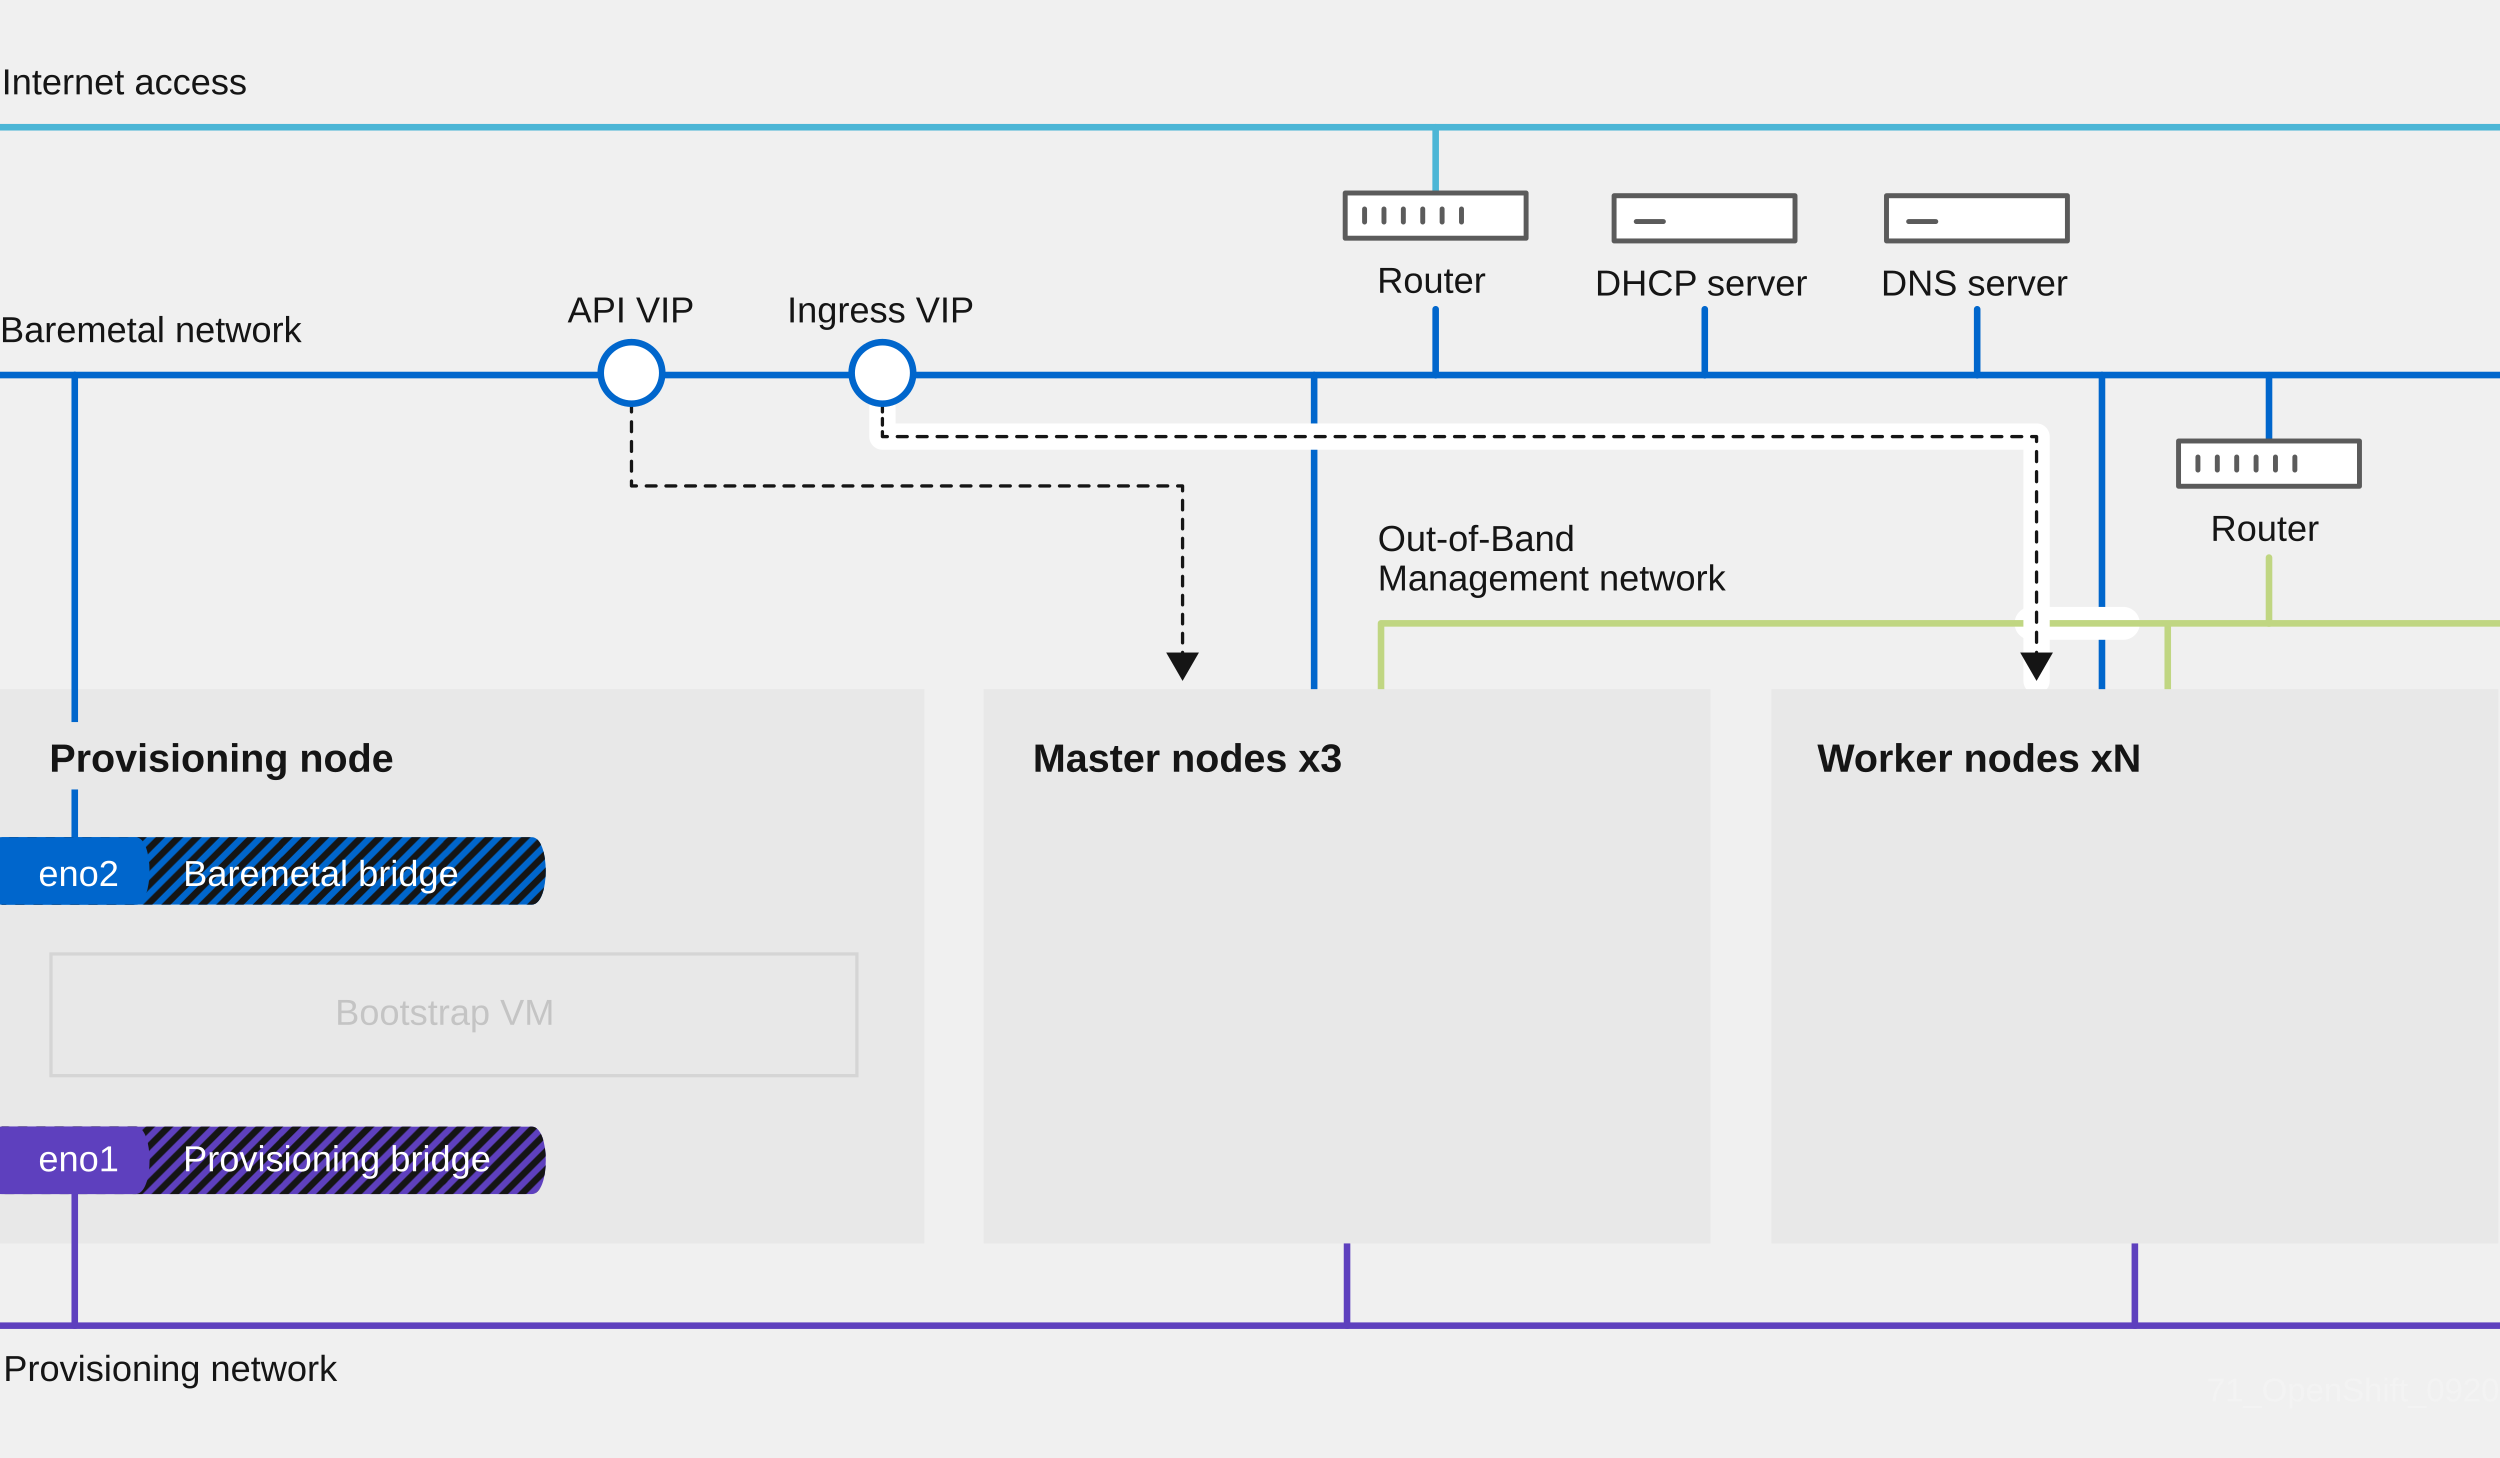
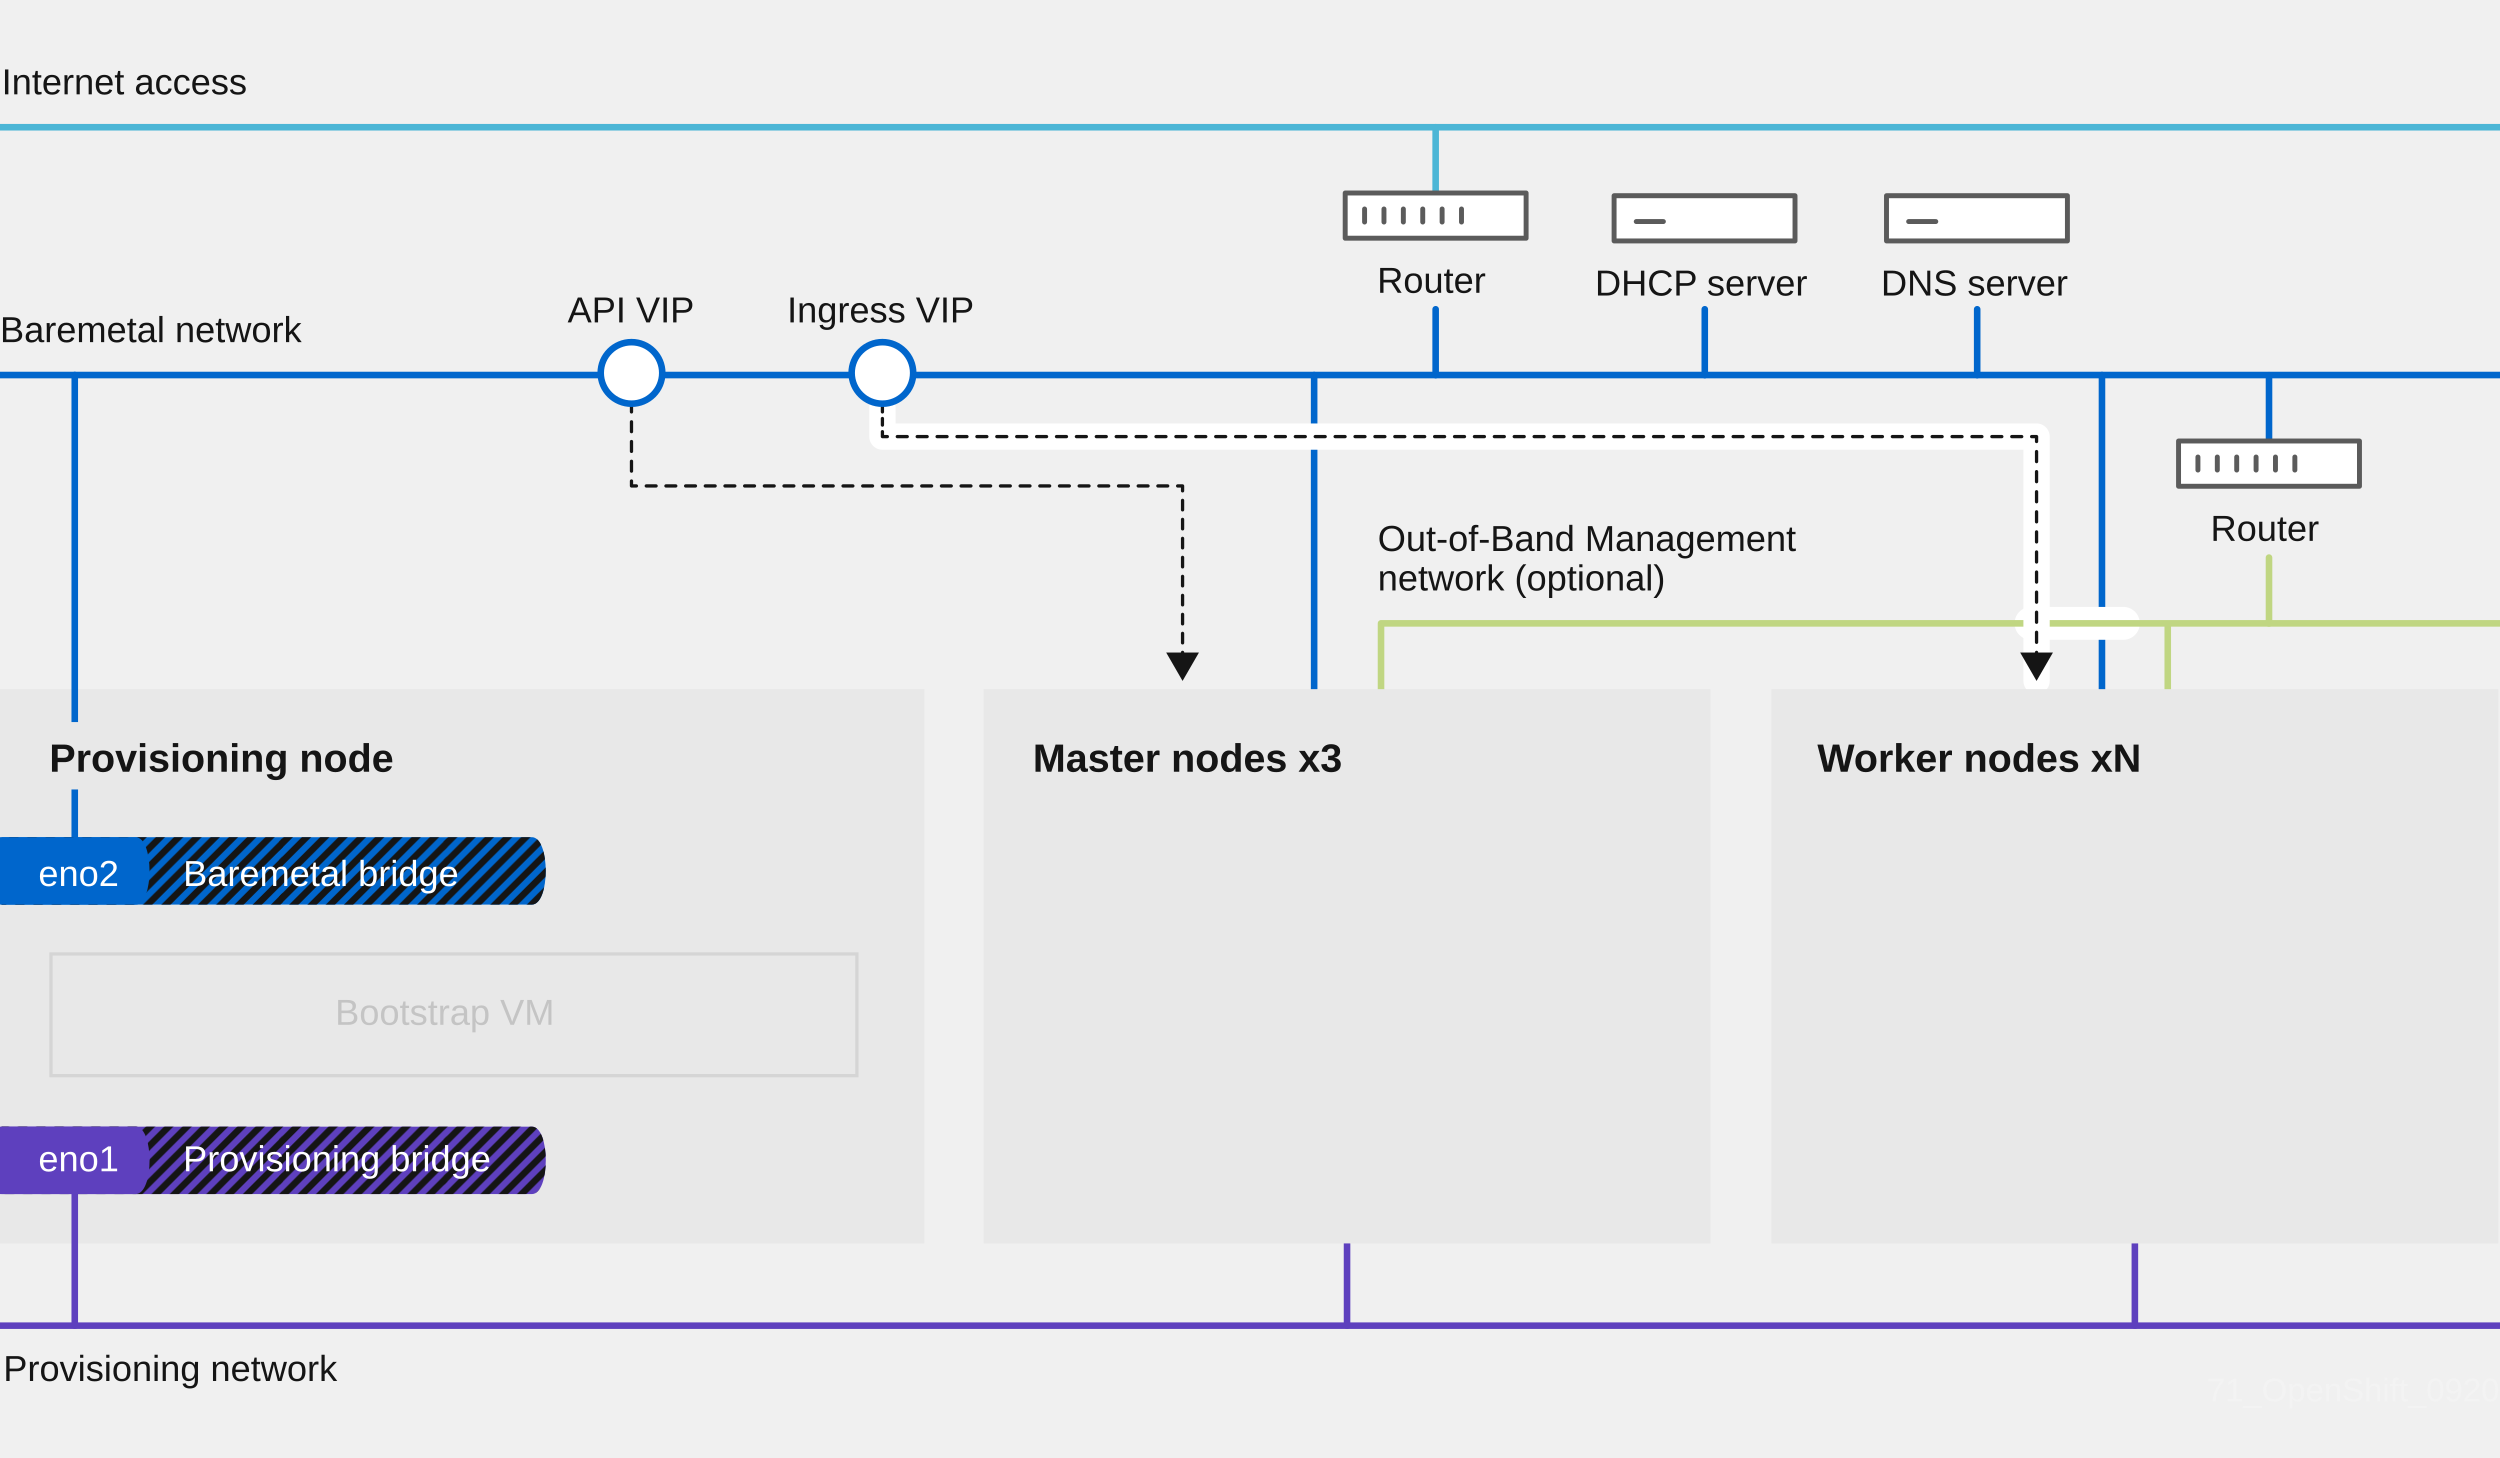
<svg xmlns="http://www.w3.org/2000/svg" width="760" height="443">
  <defs>
-     <pattern id="f42069e3-34ec-4bac-bfdf-227801aa19ba" data-name="diaginal hash (gray)" width="50" height="50" patternTransform="translate(-114.569 75.023)" patternUnits="userSpaceOnUse">
-       <path class="a3fb2fd9-1da8-4efb-afc0-0b7c96be6659" d="M0 0h50v50H0z" />
-       <path class="a366645e-184a-4ac2-9acc-088ced26c921" d="M50 50v.707l.707-.707H50zM54.849 50L50 54.849v1.414L56.263 50h-1.414zM60.404 50L50 60.404v1.414L61.818 50h-1.414zM65.96 50L50 65.96v1.414L67.374 50H65.96zM71.515 50L50 71.515v1.414L72.929 50h-1.414zM77.071 50L50 77.071v1.414L78.485 50h-1.414zM82.626 50L50 82.626v1.414L84.041 50h-1.415zM88.182 50L50 88.182v1.414L89.596 50h-1.414zM93.737 50L50 93.737v1.414L95.151 50h-1.414zM100 50h-.707L50 99.293V100h.707L100 50.707V50z" />
+     <pattern id="a8f90f31-82e1-4660-abe6-3cf7e4b47de8" data-name="diaginal hash (gray)" width="50" height="50" patternTransform="translate(-114.569 75.023)" patternUnits="userSpaceOnUse">
+       <path class="fc1551ac-4e5c-437f-8f2a-a9e56accd637" d="M0 0h50v50H0z" />
+       <path class="fc8fc20a-311d-479b-aa05-a96e2e28be48" d="M50 50v.707l.707-.707H50zM54.849 50L50 54.849v1.414L56.263 50h-1.414zM60.404 50L50 60.404v1.414L61.818 50h-1.414zM65.96 50L50 65.96v1.414L67.374 50H65.96zM71.515 50L50 71.515v1.414L72.929 50h-1.414zM77.071 50L50 77.071v1.414L78.485 50h-1.414zM82.626 50L50 82.626v1.414L84.041 50h-1.415zM88.182 50L50 88.182v1.414L89.596 50h-1.414zM93.737 50L50 93.737v1.414L95.151 50h-1.414zM100 50h-.707L50 99.293V100h.707L100 50.707V50z" />
      <g>
-         <path class="a366645e-184a-4ac2-9acc-088ced26c921" d="M0 50v.707L.707 50H0zM4.849 50L0 54.849v1.414L6.263 50H4.849zM10.404 50L0 60.404v1.414L11.818 50h-1.414zM15.96 50L0 65.96v1.414L17.374 50H15.96zM21.515 50L0 71.515v1.414L22.929 50h-1.414zM27.071 50L0 77.071v1.414L28.485 50h-1.414zM32.626 50L0 82.626v1.414L34.041 50h-1.415zM38.182 50L0 88.182v1.414L39.596 50h-1.414zM43.737 50L0 93.737v1.414L45.151 50h-1.414zM50 50h-.707L0 99.293V100h.707L50 50.707V50z" />
+         <path class="fc8fc20a-311d-479b-aa05-a96e2e28be48" d="M0 50v.707L.707 50H0zM4.849 50L0 54.849v1.414L6.263 50H4.849zM10.404 50L0 60.404v1.414L11.818 50h-1.414zM15.96 50L0 65.96v1.414L17.374 50H15.96zM21.515 50L0 71.515v1.414L22.929 50h-1.414zM27.071 50L0 77.071v1.414L28.485 50h-1.414zM32.626 50L0 82.626v1.414L34.041 50h-1.415zM38.182 50L0 88.182v1.414L39.596 50h-1.414zM43.737 50L0 93.737v1.414L45.151 50h-1.414zM50 50h-.707L0 99.293V100h.707L50 50.707V50z" />
      </g>
-       <path class="a366645e-184a-4ac2-9acc-088ced26c921" d="M0 50h-.707L-50 99.293V100h.707L0 50.707V50z" />
+       <path class="fc8fc20a-311d-479b-aa05-a96e2e28be48" d="M0 50h-.707L-50 99.293V100h.707L0 50.707V50z" />
      <g>
-         <path class="a366645e-184a-4ac2-9acc-088ced26c921" d="M50 0v.707L50.707 0H50zM54.849 0L50 4.849v1.414L56.263 0h-1.414zM60.404 0L50 10.404v1.414L61.818 0h-1.414zM65.96 0L50 15.96v1.414L67.374 0H65.96zM71.515 0L50 21.515v1.414L72.929 0h-1.414zM77.071 0L50 27.071v1.414L78.485 0h-1.414zM82.626 0L50 32.626v1.414L84.041 0h-1.415zM88.182 0L50 38.182v1.414L89.596 0h-1.414zM93.737 0L50 43.737v1.414L95.151 0h-1.414zM100 0h-.707L50 49.293V50h.707L100 .707V0z" />
+         <path class="fc8fc20a-311d-479b-aa05-a96e2e28be48" d="M50 0v.707L50.707 0H50zM54.849 0L50 4.849v1.414L56.263 0h-1.414zM60.404 0L50 10.404v1.414L61.818 0h-1.414zM65.96 0L50 15.96v1.414L67.374 0H65.96zM71.515 0L50 21.515v1.414L72.929 0h-1.414zM77.071 0L50 27.071v1.414L78.485 0h-1.414zM82.626 0L50 32.626v1.414L84.041 0h-1.415zM88.182 0L50 38.182v1.414L89.596 0h-1.414zM93.737 0L50 43.737v1.414L95.151 0h-1.414zM100 0h-.707L50 49.293V50h.707L100 .707V0z" />
      </g>
      <g>
-         <path class="a366645e-184a-4ac2-9acc-088ced26c921" d="M0 0v.707L.707 0H0zM4.849 0L0 4.849v1.414L6.263 0H4.849zM10.404 0L0 10.404v1.414L11.818 0h-1.414zM15.96 0L0 15.96v1.414L17.374 0H15.96zM21.515 0L0 21.515v1.414L22.929 0h-1.414zM27.071 0L0 27.071v1.414L28.485 0h-1.414zM32.626 0L0 32.626v1.414L34.041 0h-1.415zM38.182 0L0 38.182v1.414L39.596 0h-1.414zM43.737 0L0 43.737v1.414L45.151 0h-1.414zM50 0h-.707L0 49.293V50h.707L50 .707V0zM6.263 50L50 6.262V4.848L4.849 50h1.414zM11.818 50L50 11.818v-1.414L10.404 50h1.414zM17.374 50L50 17.374V15.96L15.96 50h1.414zM22.929 50L50 22.929v-1.414L21.515 50h1.414zM28.485 50L50 28.485v-1.414L27.071 50h1.414zM34.04 50L50 34.04v-1.414L32.626 50h1.414zM39.596 50L50 39.596v-1.414L38.182 50h1.414zM45.151 50L50 45.151v-1.414L43.737 50h1.414zM50 50v-.707l-.707.707H50z" />
+         <path class="fc8fc20a-311d-479b-aa05-a96e2e28be48" d="M0 0v.707L.707 0H0zM4.849 0L0 4.849v1.414L6.263 0H4.849zM10.404 0L0 10.404v1.414L11.818 0h-1.414zM15.96 0L0 15.96v1.414L17.374 0H15.96zM21.515 0L0 21.515v1.414L22.929 0h-1.414zM27.071 0L0 27.071v1.414L28.485 0h-1.414zM32.626 0L0 32.626v1.414L34.041 0h-1.415zM38.182 0L0 38.182v1.414L39.596 0h-1.414zM43.737 0L0 43.737v1.414L45.151 0h-1.414zM50 0h-.707L0 49.293V50h.707L50 .707V0zM6.263 50L50 6.262V4.848L4.849 50h1.414zM11.818 50L50 11.818v-1.414L10.404 50h1.414zM17.374 50L50 17.374V15.96L15.96 50h1.414zM22.929 50L50 22.929v-1.414L21.515 50h1.414zM28.485 50L50 28.485v-1.414L27.071 50h1.414zM34.04 50L50 34.04v-1.414L32.626 50h1.414zM39.596 50L50 39.596v-1.414L38.182 50h1.414zM45.151 50L50 45.151v-1.414L43.737 50h1.414zM50 50v-.707l-.707.707H50z" />
      </g>
      <g>
-         <path class="a366645e-184a-4ac2-9acc-088ced26c921" d="M0 0h-.707L-50 49.293V50h.707L0 .707V0zM-43.737 50L0 6.262V4.848L-45.151 50h1.414zM-38.182 50L0 11.818v-1.414L-39.596 50h1.414zM-32.626 50L0 17.374V15.96L-34.04 50h1.414zM-27.071 50L0 22.929v-1.414L-28.485 50h1.414zM-21.515 50L0 28.485v-1.414L-22.929 50h1.414zM-15.96 50L0 34.04v-1.414L-17.374 50h1.414zM-10.404 50L0 39.596v-1.414L-11.818 50h1.414zM-4.849 50L0 45.151v-1.414L-6.263 50h1.414zM0 50v-.707L-.707 50H0z" />
+         <path class="fc8fc20a-311d-479b-aa05-a96e2e28be48" d="M0 0h-.707L-50 49.293V50h.707L0 .707V0zM-43.737 50L0 6.262V4.848L-45.151 50h1.414zM-38.182 50L0 11.818v-1.414L-39.596 50h1.414zM-32.626 50L0 17.374V15.96L-34.04 50h1.414zM-27.071 50L0 22.929v-1.414L-28.485 50h1.414zM-21.515 50L0 28.485v-1.414L-22.929 50h1.414zM-15.96 50L0 34.04v-1.414L-17.374 50h1.414zM-10.404 50L0 39.596v-1.414L-11.818 50h1.414zM-4.849 50L0 45.151v-1.414L-6.263 50h1.414zM0 50v-.707L-.707 50H0z" />
      </g>
-       <path class="a366645e-184a-4ac2-9acc-088ced26c921" d="M100-50h-.707L50-.707V0h.707L100-49.293V-50z" />
+       <path class="fc8fc20a-311d-479b-aa05-a96e2e28be48" d="M100-50h-.707L50-.707V0h.707L100-49.293V-50z" />
      <g>
-         <path class="a366645e-184a-4ac2-9acc-088ced26c921" d="M50-50h-.707L0-.707V0h.707L50-49.293V-50zM6.263 0L50-43.738v-1.414L4.849 0h1.414zM11.818 0L50-38.182v-1.414L10.404 0h1.414zM17.374 0L50-32.626v-1.414L15.96 0h1.414zM22.929 0L50-27.071v-1.414L21.515 0h1.414zM28.485 0L50-21.515v-1.414L27.071 0h1.414zM34.04 0L50-15.96v-1.414L32.626 0h1.414zM39.596 0L50-10.404v-1.414L38.182 0h1.414zM45.151 0L50-4.849v-1.414L43.737 0h1.414zM50 0v-.707L49.293 0H50z" />
+         <path class="fc8fc20a-311d-479b-aa05-a96e2e28be48" d="M50-50h-.707L0-.707V0h.707L50-49.293V-50zM6.263 0L50-43.738v-1.414L4.849 0h1.414zM11.818 0L50-38.182v-1.414L10.404 0h1.414zM17.374 0L50-32.626v-1.414L15.96 0h1.414zM22.929 0L50-27.071v-1.414L21.515 0h1.414zM28.485 0L50-21.515v-1.414L27.071 0h1.414zM34.04 0L50-15.96v-1.414L32.626 0h1.414zM39.596 0L50-10.404v-1.414L38.182 0h1.414zM45.151 0L50-4.849v-1.414L43.737 0h1.414zM50 0v-.707L49.293 0H50z" />
      </g>
      <g>
-         <path class="a366645e-184a-4ac2-9acc-088ced26c921" d="M0-50h-.707L-50-.707V0h.707L0-49.293V-50zM-43.737 0L0-43.738v-1.414L-45.151 0h1.414zM-38.182 0L0-38.182v-1.414L-39.596 0h1.414zM-32.626 0L0-32.626v-1.414L-34.04 0h1.414zM-27.071 0L0-27.071v-1.414L-28.485 0h1.414zM-21.515 0L0-21.515v-1.414L-22.929 0h1.414zM-15.96 0L0-15.96v-1.414L-17.374 0h1.414zM-10.404 0L0-10.404v-1.414L-11.818 0h1.414zM-4.849 0L0-4.849v-1.414L-6.263 0h1.414zM0 0v-.707L-.707 0H0z" />
+         <path class="fc8fc20a-311d-479b-aa05-a96e2e28be48" d="M0-50h-.707L-50-.707V0h.707L0-49.293V-50zM-43.737 0L0-43.738v-1.414L-45.151 0h1.414zM-38.182 0L0-38.182v-1.414L-39.596 0h1.414zM-32.626 0L0-32.626v-1.414L-34.04 0h1.414zM-27.071 0L0-27.071v-1.414L-28.485 0h1.414zM-21.515 0L0-21.515v-1.414L-22.929 0h1.414zM-15.96 0L0-15.96v-1.414L-17.374 0h1.414zM-10.404 0L0-10.404v-1.414L-11.818 0h1.414zM-4.849 0L0-4.849v-1.414L-6.263 0h1.414zM0 0v-.707L-.707 0H0z" />
      </g>
    </pattern>
-     <pattern id="a157d360-6338-431a-8f15-41cbc474bf77" data-name="diaginal hash (gray)" width="50" height="50" patternTransform="translate(-114.569 190.023)" patternUnits="userSpaceOnUse">
-       <path class="a3fb2fd9-1da8-4efb-afc0-0b7c96be6659" d="M0 0h50v50H0z" />
-       <path class="a366645e-184a-4ac2-9acc-088ced26c921" d="M50 50v.707l.707-.707H50zM54.849 50L50 54.849v1.414L56.263 50h-1.414zM60.404 50L50 60.404v1.414L61.818 50h-1.414zM65.96 50L50 65.96v1.414L67.374 50H65.96zM71.515 50L50 71.515v1.414L72.929 50h-1.414zM77.071 50L50 77.071v1.414L78.485 50h-1.414zM82.626 50L50 82.626v1.414L84.041 50h-1.415zM88.182 50L50 88.182v1.414L89.596 50h-1.414zM93.737 50L50 93.737v1.414L95.151 50h-1.414zM100 50h-.707L50 99.293V100h.707L100 50.707V50z" />
+     <pattern id="f3266639-a90e-4fef-9ffa-80f0292e14b4" data-name="diaginal hash (gray)" width="50" height="50" patternTransform="translate(-114.569 190.023)" patternUnits="userSpaceOnUse">
+       <path class="fc1551ac-4e5c-437f-8f2a-a9e56accd637" d="M0 0h50v50H0z" />
+       <path class="fc8fc20a-311d-479b-aa05-a96e2e28be48" d="M50 50v.707l.707-.707H50zM54.849 50L50 54.849v1.414L56.263 50h-1.414zM60.404 50L50 60.404v1.414L61.818 50h-1.414zM65.96 50L50 65.96v1.414L67.374 50H65.96zM71.515 50L50 71.515v1.414L72.929 50h-1.414zM77.071 50L50 77.071v1.414L78.485 50h-1.414zM82.626 50L50 82.626v1.414L84.041 50h-1.415zM88.182 50L50 88.182v1.414L89.596 50h-1.414zM93.737 50L50 93.737v1.414L95.151 50h-1.414zM100 50h-.707L50 99.293V100h.707L100 50.707V50z" />
      <g>
-         <path class="a366645e-184a-4ac2-9acc-088ced26c921" d="M0 50v.707L.707 50H0zM4.849 50L0 54.849v1.414L6.263 50H4.849zM10.404 50L0 60.404v1.414L11.818 50h-1.414zM15.96 50L0 65.96v1.414L17.374 50H15.96zM21.515 50L0 71.515v1.414L22.929 50h-1.414zM27.071 50L0 77.071v1.414L28.485 50h-1.414zM32.626 50L0 82.626v1.414L34.041 50h-1.415zM38.182 50L0 88.182v1.414L39.596 50h-1.414zM43.737 50L0 93.737v1.414L45.151 50h-1.414zM50 50h-.707L0 99.293V100h.707L50 50.707V50z" />
+         <path class="fc8fc20a-311d-479b-aa05-a96e2e28be48" d="M0 50v.707L.707 50H0zM4.849 50L0 54.849v1.414L6.263 50H4.849zM10.404 50L0 60.404v1.414L11.818 50h-1.414zM15.96 50L0 65.96v1.414L17.374 50H15.96zM21.515 50L0 71.515v1.414L22.929 50h-1.414zM27.071 50L0 77.071v1.414L28.485 50h-1.414zM32.626 50L0 82.626v1.414L34.041 50h-1.415zM38.182 50L0 88.182v1.414L39.596 50h-1.414zM43.737 50L0 93.737v1.414L45.151 50h-1.414zM50 50h-.707L0 99.293V100h.707L50 50.707V50z" />
      </g>
-       <path class="a366645e-184a-4ac2-9acc-088ced26c921" d="M0 50h-.707L-50 99.293V100h.707L0 50.707V50z" />
+       <path class="fc8fc20a-311d-479b-aa05-a96e2e28be48" d="M0 50h-.707L-50 99.293V100h.707L0 50.707V50z" />
      <g>
-         <path class="a366645e-184a-4ac2-9acc-088ced26c921" d="M50 0v.707L50.707 0H50zM54.849 0L50 4.849v1.414L56.263 0h-1.414zM60.404 0L50 10.404v1.414L61.818 0h-1.414zM65.96 0L50 15.96v1.414L67.374 0H65.96zM71.515 0L50 21.515v1.414L72.929 0h-1.414zM77.071 0L50 27.071v1.414L78.485 0h-1.414zM82.626 0L50 32.626v1.414L84.041 0h-1.415zM88.182 0L50 38.182v1.414L89.596 0h-1.414zM93.737 0L50 43.737v1.414L95.151 0h-1.414zM100 0h-.707L50 49.293V50h.707L100 .707V0z" />
+         <path class="fc8fc20a-311d-479b-aa05-a96e2e28be48" d="M50 0v.707L50.707 0H50zM54.849 0L50 4.849v1.414L56.263 0h-1.414zM60.404 0L50 10.404v1.414L61.818 0h-1.414zM65.96 0L50 15.96v1.414L67.374 0H65.96zM71.515 0L50 21.515v1.414L72.929 0h-1.414zM77.071 0L50 27.071v1.414L78.485 0h-1.414zM82.626 0L50 32.626v1.414L84.041 0h-1.415zM88.182 0L50 38.182v1.414L89.596 0h-1.414zM93.737 0L50 43.737v1.414L95.151 0h-1.414zM100 0h-.707L50 49.293V50h.707L100 .707V0z" />
      </g>
      <g>
-         <path class="a366645e-184a-4ac2-9acc-088ced26c921" d="M0 0v.707L.707 0H0zM4.849 0L0 4.849v1.414L6.263 0H4.849zM10.404 0L0 10.404v1.414L11.818 0h-1.414zM15.96 0L0 15.96v1.414L17.374 0H15.96zM21.515 0L0 21.515v1.414L22.929 0h-1.414zM27.071 0L0 27.071v1.414L28.485 0h-1.414zM32.626 0L0 32.626v1.414L34.041 0h-1.415zM38.182 0L0 38.182v1.414L39.596 0h-1.414zM43.737 0L0 43.737v1.414L45.151 0h-1.414zM50 0h-.707L0 49.293V50h.707L50 .707V0zM6.263 50L50 6.262V4.848L4.849 50h1.414zM11.818 50L50 11.818v-1.414L10.404 50h1.414zM17.374 50L50 17.374V15.96L15.96 50h1.414zM22.929 50L50 22.929v-1.414L21.515 50h1.414zM28.485 50L50 28.485v-1.414L27.071 50h1.414zM34.04 50L50 34.04v-1.414L32.626 50h1.414zM39.596 50L50 39.596v-1.414L38.182 50h1.414zM45.151 50L50 45.151v-1.414L43.737 50h1.414zM50 50v-.707l-.707.707H50z" />
+         <path class="fc8fc20a-311d-479b-aa05-a96e2e28be48" d="M0 0v.707L.707 0H0zM4.849 0L0 4.849v1.414L6.263 0H4.849zM10.404 0L0 10.404v1.414L11.818 0h-1.414zM15.96 0L0 15.96v1.414L17.374 0H15.96zM21.515 0L0 21.515v1.414L22.929 0h-1.414zM27.071 0L0 27.071v1.414L28.485 0h-1.414zM32.626 0L0 32.626v1.414L34.041 0h-1.415zM38.182 0L0 38.182v1.414L39.596 0h-1.414zM43.737 0L0 43.737v1.414L45.151 0h-1.414zM50 0h-.707L0 49.293V50h.707L50 .707V0zM6.263 50L50 6.262V4.848L4.849 50h1.414zM11.818 50L50 11.818v-1.414L10.404 50h1.414zM17.374 50L50 17.374V15.96L15.96 50h1.414zM22.929 50L50 22.929v-1.414L21.515 50h1.414zM28.485 50L50 28.485v-1.414L27.071 50h1.414zM34.04 50L50 34.04v-1.414L32.626 50h1.414zM39.596 50L50 39.596v-1.414L38.182 50h1.414zM45.151 50L50 45.151v-1.414L43.737 50h1.414zM50 50v-.707l-.707.707H50z" />
      </g>
      <g>
-         <path class="a366645e-184a-4ac2-9acc-088ced26c921" d="M0 0h-.707L-50 49.293V50h.707L0 .707V0zM-43.737 50L0 6.262V4.848L-45.151 50h1.414zM-38.182 50L0 11.818v-1.414L-39.596 50h1.414zM-32.626 50L0 17.374V15.96L-34.04 50h1.414zM-27.071 50L0 22.929v-1.414L-28.485 50h1.414zM-21.515 50L0 28.485v-1.414L-22.929 50h1.414zM-15.96 50L0 34.04v-1.414L-17.374 50h1.414zM-10.404 50L0 39.596v-1.414L-11.818 50h1.414zM-4.849 50L0 45.151v-1.414L-6.263 50h1.414zM0 50v-.707L-.707 50H0z" />
+         <path class="fc8fc20a-311d-479b-aa05-a96e2e28be48" d="M0 0h-.707L-50 49.293V50h.707L0 .707V0zM-43.737 50L0 6.262V4.848L-45.151 50h1.414zM-38.182 50L0 11.818v-1.414L-39.596 50h1.414zM-32.626 50L0 17.374V15.96L-34.04 50h1.414zM-27.071 50L0 22.929v-1.414L-28.485 50h1.414zM-21.515 50L0 28.485v-1.414L-22.929 50h1.414zM-15.96 50L0 34.04v-1.414L-17.374 50h1.414zM-10.404 50L0 39.596v-1.414L-11.818 50h1.414zM-4.849 50L0 45.151v-1.414L-6.263 50h1.414zM0 50v-.707L-.707 50H0z" />
      </g>
-       <path class="a366645e-184a-4ac2-9acc-088ced26c921" d="M100-50h-.707L50-.707V0h.707L100-49.293V-50z" />
+       <path class="fc8fc20a-311d-479b-aa05-a96e2e28be48" d="M100-50h-.707L50-.707V0h.707L100-49.293V-50z" />
      <g>
-         <path class="a366645e-184a-4ac2-9acc-088ced26c921" d="M50-50h-.707L0-.707V0h.707L50-49.293V-50zM6.263 0L50-43.738v-1.414L4.849 0h1.414zM11.818 0L50-38.182v-1.414L10.404 0h1.414zM17.374 0L50-32.626v-1.414L15.96 0h1.414zM22.929 0L50-27.071v-1.414L21.515 0h1.414zM28.485 0L50-21.515v-1.414L27.071 0h1.414zM34.04 0L50-15.96v-1.414L32.626 0h1.414zM39.596 0L50-10.404v-1.414L38.182 0h1.414zM45.151 0L50-4.849v-1.414L43.737 0h1.414zM50 0v-.707L49.293 0H50z" />
+         <path class="fc8fc20a-311d-479b-aa05-a96e2e28be48" d="M50-50h-.707L0-.707V0h.707L50-49.293V-50zM6.263 0L50-43.738v-1.414L4.849 0h1.414zM11.818 0L50-38.182v-1.414L10.404 0h1.414zM17.374 0L50-32.626v-1.414L15.96 0h1.414zM22.929 0L50-27.071v-1.414L21.515 0h1.414zM28.485 0L50-21.515v-1.414L27.071 0h1.414zM34.04 0L50-15.96v-1.414L32.626 0h1.414zM39.596 0L50-10.404v-1.414L38.182 0h1.414zM45.151 0L50-4.849v-1.414L43.737 0h1.414zM50 0v-.707L49.293 0H50z" />
      </g>
      <g>
-         <path class="a366645e-184a-4ac2-9acc-088ced26c921" d="M0-50h-.707L-50-.707V0h.707L0-49.293V-50zM-43.737 0L0-43.738v-1.414L-45.151 0h1.414zM-38.182 0L0-38.182v-1.414L-39.596 0h1.414zM-32.626 0L0-32.626v-1.414L-34.04 0h1.414zM-27.071 0L0-27.071v-1.414L-28.485 0h1.414zM-21.515 0L0-21.515v-1.414L-22.929 0h1.414zM-15.96 0L0-15.96v-1.414L-17.374 0h1.414zM-10.404 0L0-10.404v-1.414L-11.818 0h1.414zM-4.849 0L0-4.849v-1.414L-6.263 0h1.414zM0 0v-.707L-.707 0H0z" />
+         <path class="fc8fc20a-311d-479b-aa05-a96e2e28be48" d="M0-50h-.707L-50-.707V0h.707L0-49.293V-50zM-43.737 0L0-43.738v-1.414L-45.151 0h1.414zM-38.182 0L0-38.182v-1.414L-39.596 0h1.414zM-32.626 0L0-32.626v-1.414L-34.04 0h1.414zM-27.071 0L0-27.071v-1.414L-28.485 0h1.414zM-21.515 0L0-21.515v-1.414L-22.929 0h1.414zM-15.96 0L0-15.96v-1.414L-17.374 0h1.414zM-10.404 0L0-10.404v-1.414L-11.818 0h1.414zM-4.849 0L0-4.849v-1.414L-6.263 0h1.414zM0 0v-.707L-.707 0H0z" />
      </g>
    </pattern>
-     <style>.a3fb2fd9-1da8-4efb-afc0-0b7c96be6659,.a5306c19-f4a3-4b58-95aa-735693f0edba,.b5a1c7b3-40c2-439b-bd38-fbedf77da56a,.bd17ad21-155c-449b-86e3-b47873332927,.bd541103-7126-4604-8ea1-10e122872bf6,.e63f9afa-f624-4d8a-9ad5-dc8e3271383c,.f0c964d2-d56b-4d86-9b9e-4f80fa198ecc,.f4701e53-969e-4c4b-9020-6cf17a63528d{fill:none}.a366645e-184a-4ac2-9acc-088ced26c921,.bb3c1d39-a7d9-4187-80ad-7525d6c91c88,.fe35b818-834f-47d8-8206-7f8c1ac34dae,.ff367e4a-f919-45f7-b1be-d15b7fce1387{fill:#151515}.a366645e-184a-4ac2-9acc-088ced26c921,.bd541103-7126-4604-8ea1-10e122872bf6{stroke:#151515}.a366645e-184a-4ac2-9acc-088ced26c921{stroke-miterlimit:10}.ac05bf5c-5d6f-404e-8fdc-c631f9b2a2a1,.f0c964d2-d56b-4d86-9b9e-4f80fa198ecc{stroke:#06c}.a5306c19-f4a3-4b58-95aa-735693f0edba,.ac05bf5c-5d6f-404e-8fdc-c631f9b2a2a1,.b51f8241-8d77-4c4b-91cf-6e2b5879498c,.b5a1c7b3-40c2-439b-bd38-fbedf77da56a,.bd17ad21-155c-449b-86e3-b47873332927,.bd541103-7126-4604-8ea1-10e122872bf6,.e63f9afa-f624-4d8a-9ad5-dc8e3271383c,.f0c964d2-d56b-4d86-9b9e-4f80fa198ecc,.f4701e53-969e-4c4b-9020-6cf17a63528d{stroke-linecap:round;stroke-linejoin:round}.a5306c19-f4a3-4b58-95aa-735693f0edba,.ac05bf5c-5d6f-404e-8fdc-c631f9b2a2a1,.b5a1c7b3-40c2-439b-bd38-fbedf77da56a,.bd17ad21-155c-449b-86e3-b47873332927,.f0c964d2-d56b-4d86-9b9e-4f80fa198ecc,.f4701e53-969e-4c4b-9020-6cf17a63528d{stroke-width:2px}.a5306c19-f4a3-4b58-95aa-735693f0edba{stroke:#c0d682}.abee631a-5a21-4ffe-9274-d643843e9317,.fe35b818-834f-47d8-8206-7f8c1ac34dae{font-size:11px;font-family:RedHatText,"Red Hat Text",Overpass,"Helvetica Neue",Arial,sans-serif;font-weight:500}.abee631a-5a21-4ffe-9274-d643843e9317,.ac05bf5c-5d6f-404e-8fdc-c631f9b2a2a1,.b51f8241-8d77-4c4b-91cf-6e2b5879498c{fill:#fff}.b51f8241-8d77-4c4b-91cf-6e2b5879498c,.bd17ad21-155c-449b-86e3-b47873332927,.e63f9afa-f624-4d8a-9ad5-dc8e3271383c{stroke:#5b5b5b}.b51f8241-8d77-4c4b-91cf-6e2b5879498c,.e63f9afa-f624-4d8a-9ad5-dc8e3271383c{stroke-width:1.5px}.f4701e53-969e-4c4b-9020-6cf17a63528d{stroke:#5e40be}.b8d85ac7-d367-405b-8213-f5d5cf9de390{fill:#e8e8e8}.ff367e4a-f919-45f7-b1be-d15b7fce1387{font-size:12px;font-family:RedHatText,"Red Hat Text",Overpass,"Helvetica Neue",Arial,sans-serif;font-weight:700}.b5a1c7b3-40c2-439b-bd38-fbedf77da56a{stroke:#4cb6d6}.e7beeb9c-3f1e-4b80-9c68-01b9acad8d3f{fill:#5e40be}.eee14205-5d40-4db4-be52-7e11c7ce3aa0{opacity:.35;mix-blend-mode:multiply}.a486d70d-c699-4eb0-9f12-aaadac46500a{fill:#06c}</style>
+     <style>.a984f3b6-12b4-4ec3-869a-d13ce48d58e3,.b458c729-da09-4f88-b922-7ff10c6bea7e,.bab51a1f-3800-4ad2-8127-54e380cd22d5,.bb9bd091-4723-4135-9b2e-a1966115b862,.bfc0a7b1-8073-4da8-8965-8b2e786eca09,.bfded149-437c-497f-9237-fd6f1b92df96,.fa2b7c84-14d5-4b21-8399-7e79109b686d,.fc1551ac-4e5c-437f-8f2a-a9e56accd637{fill:none}.a05201b3-adfc-4289-a67f-2a9510b0a454,.b5fbb3e3-9668-4991-b54f-f1c03ad9c12d,.bd8062d0-eb40-4cfe-a35f-bffd82ad969c,.fc8fc20a-311d-479b-aa05-a96e2e28be48{fill:#151515}.a984f3b6-12b4-4ec3-869a-d13ce48d58e3,.fc8fc20a-311d-479b-aa05-a96e2e28be48{stroke:#151515}.fc8fc20a-311d-479b-aa05-a96e2e28be48{stroke-miterlimit:10}.bb9bd091-4723-4135-9b2e-a1966115b862,.bfd550c0-b412-4c49-8774-c542f0ecbd4d{stroke:#06c}.a984f3b6-12b4-4ec3-869a-d13ce48d58e3,.b458c729-da09-4f88-b922-7ff10c6bea7e,.bab51a1f-3800-4ad2-8127-54e380cd22d5,.bb9bd091-4723-4135-9b2e-a1966115b862,.bfc0a7b1-8073-4da8-8965-8b2e786eca09,.bfd550c0-b412-4c49-8774-c542f0ecbd4d,.bfded149-437c-497f-9237-fd6f1b92df96,.f27a22ea-6b88-441b-af8c-4dbfbeb2eebe,.fa2b7c84-14d5-4b21-8399-7e79109b686d{stroke-linecap:round;stroke-linejoin:round}.b458c729-da09-4f88-b922-7ff10c6bea7e,.bab51a1f-3800-4ad2-8127-54e380cd22d5,.bb9bd091-4723-4135-9b2e-a1966115b862,.bfc0a7b1-8073-4da8-8965-8b2e786eca09,.bfd550c0-b412-4c49-8774-c542f0ecbd4d,.fa2b7c84-14d5-4b21-8399-7e79109b686d{stroke-width:2px}.b458c729-da09-4f88-b922-7ff10c6bea7e{stroke:#c0d682}.b5fbb3e3-9668-4991-b54f-f1c03ad9c12d,.be191529-b7a0-4569-a848-4c4a1c542d0e{font-size:11px;font-family:RedHatText,"Red Hat Text",Overpass,"Helvetica Neue",Arial,sans-serif;font-weight:500}.be191529-b7a0-4569-a848-4c4a1c542d0e,.bfd550c0-b412-4c49-8774-c542f0ecbd4d,.f27a22ea-6b88-441b-af8c-4dbfbeb2eebe{fill:#fff}.bfc0a7b1-8073-4da8-8965-8b2e786eca09,.bfded149-437c-497f-9237-fd6f1b92df96,.f27a22ea-6b88-441b-af8c-4dbfbeb2eebe{stroke:#5b5b5b}.bfded149-437c-497f-9237-fd6f1b92df96,.f27a22ea-6b88-441b-af8c-4dbfbeb2eebe{stroke-width:1.5px}.bab51a1f-3800-4ad2-8127-54e380cd22d5{stroke:#5e40be}.b7c3d619-72dc-481b-bfc8-32c2be74231e{fill:#e8e8e8}.bd8062d0-eb40-4cfe-a35f-bffd82ad969c{font-size:12px;font-family:RedHatText,"Red Hat Text",Overpass,"Helvetica Neue",Arial,sans-serif;font-weight:700}.fa2b7c84-14d5-4b21-8399-7e79109b686d{stroke:#4cb6d6}.b0742dfc-5410-4c52-a6f2-766474430bc8{fill:#5e40be}.ebc389b8-3a65-4bf8-9504-eccaac59bded{opacity:.35;mix-blend-mode:multiply}.b40f1568-686b-4070-873d-51dba31ef69e{fill:#06c}</style>
  </defs>
  <g style="isolation:isolate">
-     <g id="befe5bc0-d43b-4c3d-b15d-a97359b0a4b8" data-name="artwork">
-       <path class="f0c964d2-d56b-4d86-9b9e-4f80fa198ecc" d="M639 114.017V209.5" />
+     <g id="ad6a382b-8811-4f47-afdb-0fc0ab3dcdc8" data-name="artwork">
+       <path class="bb9bd091-4723-4135-9b2e-a1966115b862" d="M639 114.017V209.5" />
      <path stroke-width="10" stroke="#fff" stroke-linecap="round" stroke-linejoin="round" fill="none" d="M617.425 189.5H645.5" />
-       <path class="a5306c19-f4a3-4b58-95aa-735693f0edba" d="M760 189.5H419.832v20M659 189.5v20" />
-       <path class="f0c964d2-d56b-4d86-9b9e-4f80fa198ecc" d="M399.5 114.017V209.5" />
-       <text class="fe35b818-834f-47d8-8206-7f8c1ac34dae" transform="translate(418.832 167.501)">Out-of-Band <tspan x="0" y="12">Management network</tspan>
+       <path class="b458c729-da09-4f88-b922-7ff10c6bea7e" d="M760 189.5H419.832v20M659 189.5v20" />
+       <path class="bb9bd091-4723-4135-9b2e-a1966115b862" d="M399.5 114.017V209.5" />
+       <text class="b5fbb3e3-9668-4991-b54f-f1c03ad9c12d" transform="translate(418.832 167.501)">Out-of-Band Management<tspan x="0" y="12">network (optional)</tspan>
      </text>
-       <path class="f0c964d2-d56b-4d86-9b9e-4f80fa198ecc" d="M689.778 114.069v20" />
-       <text class="fe35b818-834f-47d8-8206-7f8c1ac34dae" transform="translate(672.001 164.414)">Router</text>
-       <path class="b51f8241-8d77-4c4b-91cf-6e2b5879498c" d="M662.278 134.069h55v13.75h-55z" />
-       <path class="bd17ad21-155c-449b-86e3-b47873332927" d="M711.398 139.966" />
-       <path class="e63f9afa-f624-4d8a-9ad5-dc8e3271383c" d="M668.17 138.931v3.965M674.063 138.931v3.965M679.956 138.931v3.965M685.849 138.931v3.965M691.742 138.931v3.965M697.635 138.931v3.965" />
-       <path class="a5306c19-f4a3-4b58-95aa-735693f0edba" d="M689.778 169.5v20" />
-       <path class="f4701e53-969e-4c4b-9020-6cf17a63528d" d="M649 378v25M409.5 378v25" />
-       <path class="b8d85ac7-d367-405b-8213-f5d5cf9de390" d="M299 209.5h221V378H299z" />
-       <text class="ff367e4a-f919-45f7-b1be-d15b7fce1387" transform="translate(314 234.604)">
+       <path class="bb9bd091-4723-4135-9b2e-a1966115b862" d="M689.778 114.069v20" />
+       <text class="b5fbb3e3-9668-4991-b54f-f1c03ad9c12d" transform="translate(672.001 164.414)">Router</text>
+       <path class="f27a22ea-6b88-441b-af8c-4dbfbeb2eebe" d="M662.278 134.069h55v13.75h-55z" />
+       <path class="bfc0a7b1-8073-4da8-8965-8b2e786eca09" d="M711.398 139.966" />
+       <path class="bfded149-437c-497f-9237-fd6f1b92df96" d="M668.17 138.931v3.965M674.063 138.931v3.965M679.956 138.931v3.965M685.849 138.931v3.965M691.742 138.931v3.965M697.635 138.931v3.965" />
+       <path class="b458c729-da09-4f88-b922-7ff10c6bea7e" d="M689.778 169.5v20" />
+       <path class="bab51a1f-3800-4ad2-8127-54e380cd22d5" d="M649 378v25M409.5 378v25" />
+       <path class="b7c3d619-72dc-481b-bfc8-32c2be74231e" d="M299 209.5h221V378H299z" />
+       <text class="bd8062d0-eb40-4cfe-a35f-bffd82ad969c" transform="translate(314 234.604)">
        <tspan>Master nodes x3</tspan>
      </text>
-       <path class="b8d85ac7-d367-405b-8213-f5d5cf9de390" d="M0 209.5h281V378H0z" />
-       <path class="f4701e53-969e-4c4b-9020-6cf17a63528d" d="M0 403h760" />
-       <path class="f0c964d2-d56b-4d86-9b9e-4f80fa198ecc" d="M0 114.017h760" />
-       <text class="fe35b818-834f-47d8-8206-7f8c1ac34dae" transform="translate(0 104.017)">Baremetal network</text>
-       <text class="fe35b818-834f-47d8-8206-7f8c1ac34dae" transform="translate(1 419.817)">Provisioning network</text>
-       <path class="f4701e53-969e-4c4b-9020-6cf17a63528d" d="M22.727 403v-50.25" />
-       <path class="f0c964d2-d56b-4d86-9b9e-4f80fa198ecc" d="M22.727 114.009V264.25M436.439 94.017v20" />
-       <path class="b5a1c7b3-40c2-439b-bd38-fbedf77da56a" d="M436.439 38.672v20" />
-       <text class="fe35b818-834f-47d8-8206-7f8c1ac34dae" transform="translate(418.663 89.017)">Router</text>
-       <path class="b51f8241-8d77-4c4b-91cf-6e2b5879498c" d="M408.939 58.672h55v13.75h-55z" />
-       <path class="bd17ad21-155c-449b-86e3-b47873332927" d="M458.06 64.569" />
-       <path class="e63f9afa-f624-4d8a-9ad5-dc8e3271383c" d="M414.832 63.535v3.964M420.725 63.535v3.964M426.618 63.535v3.964M432.511 63.535v3.964M438.403 63.535v3.964M444.296 63.535v3.964" />
-       <path class="f0c964d2-d56b-4d86-9b9e-4f80fa198ecc" d="M518.252 94.017v20" />
+       <path class="b7c3d619-72dc-481b-bfc8-32c2be74231e" d="M0 209.5h281V378H0z" />
+       <path class="bab51a1f-3800-4ad2-8127-54e380cd22d5" d="M0 403h760" />
+       <path class="bb9bd091-4723-4135-9b2e-a1966115b862" d="M0 114.017h760" />
+       <text class="b5fbb3e3-9668-4991-b54f-f1c03ad9c12d" transform="translate(0 104.017)">Baremetal network</text>
+       <text class="b5fbb3e3-9668-4991-b54f-f1c03ad9c12d" transform="translate(1 419.817)">Provisioning network</text>
+       <path class="bab51a1f-3800-4ad2-8127-54e380cd22d5" d="M22.727 403v-50.25" />
+       <path class="bb9bd091-4723-4135-9b2e-a1966115b862" d="M22.727 114.009V264.25M436.439 94.017v20" />
+       <path class="fa2b7c84-14d5-4b21-8399-7e79109b686d" d="M436.439 38.672v20" />
+       <text class="b5fbb3e3-9668-4991-b54f-f1c03ad9c12d" transform="translate(418.663 89.017)">Router</text>
+       <path class="f27a22ea-6b88-441b-af8c-4dbfbeb2eebe" d="M408.939 58.672h55v13.75h-55z" />
+       <path class="bfc0a7b1-8073-4da8-8965-8b2e786eca09" d="M458.06 64.569" />
+       <path class="bfded149-437c-497f-9237-fd6f1b92df96" d="M414.832 63.535v3.964M420.725 63.535v3.964M426.618 63.535v3.964M432.511 63.535v3.964M438.403 63.535v3.964M444.296 63.535v3.964" />
+       <path class="bb9bd091-4723-4135-9b2e-a1966115b862" d="M518.252 94.017v20" />
      <g>
-         <text class="fe35b818-834f-47d8-8206-7f8c1ac34dae" transform="translate(484.878 89.838)">DHCP server</text>
-         <path class="b51f8241-8d77-4c4b-91cf-6e2b5879498c" d="M490.684 59.493h55v13.75h-55z" />
-         <path class="bd17ad21-155c-449b-86e3-b47873332927" d="M539.805 65.39" />
-         <path class="e63f9afa-f624-4d8a-9ad5-dc8e3271383c" d="M497.42 67.35h8.25" />
+         <text class="b5fbb3e3-9668-4991-b54f-f1c03ad9c12d" transform="translate(484.878 89.838)">DHCP server</text>
+         <path class="f27a22ea-6b88-441b-af8c-4dbfbeb2eebe" d="M490.684 59.493h55v13.75h-55z" />
+         <path class="bfc0a7b1-8073-4da8-8965-8b2e786eca09" d="M539.805 65.39" />
+         <path class="bfded149-437c-497f-9237-fd6f1b92df96" d="M497.42 67.35h8.25" />
      </g>
-       <path class="f0c964d2-d56b-4d86-9b9e-4f80fa198ecc" d="M601.063 94.017v20" />
+       <path class="bb9bd091-4723-4135-9b2e-a1966115b862" d="M601.063 94.017v20" />
      <g>
-         <text class="fe35b818-834f-47d8-8206-7f8c1ac34dae" transform="translate(571.814 89.838)">DNS server</text>
-         <path class="b51f8241-8d77-4c4b-91cf-6e2b5879498c" d="M573.495 59.493h55v13.75h-55z" />
-         <path class="bd17ad21-155c-449b-86e3-b47873332927" d="M622.616 65.39" />
-         <path class="e63f9afa-f624-4d8a-9ad5-dc8e3271383c" d="M580.23 67.35h8.25" />
+         <text class="b5fbb3e3-9668-4991-b54f-f1c03ad9c12d" transform="translate(571.814 89.838)">DNS server</text>
+         <path class="f27a22ea-6b88-441b-af8c-4dbfbeb2eebe" d="M573.495 59.493h55v13.75h-55z" />
+         <path class="bfc0a7b1-8073-4da8-8965-8b2e786eca09" d="M622.616 65.39" />
+         <path class="bfded149-437c-497f-9237-fd6f1b92df96" d="M580.23 67.35h8.25" />
      </g>
      <g>
        <text transform="translate(670.861 426.017)" font-size="10" fill="#f3f3f3" font-family="RedHatText,&quot;Red Hat Text&quot;,Overpass,&quot;Helvetica Neue&quot;,Arial,sans-serif">71_OpenShift_0920</text>
-         <path class="a3fb2fd9-1da8-4efb-afc0-0b7c96be6659" d="M0 403h760v40H0z" />
+         <path class="fc1551ac-4e5c-437f-8f2a-a9e56accd637" d="M0 403h760v40H0z" />
      </g>
-       <path class="b5a1c7b3-40c2-439b-bd38-fbedf77da56a" d="M0 38.672h760" />
-       <text class="fe35b818-834f-47d8-8206-7f8c1ac34dae" transform="translate(.5 28.671)">Internet access</text>
-       <path class="b8d85ac7-d367-405b-8213-f5d5cf9de390" d="M41.209 219.5H0V240h41.209c5.661 0 5.661-20.5 0-20.5z" />
-       <text class="ff367e4a-f919-45f7-b1be-d15b7fce1387" transform="translate(15 234.604)">Provisioning node</text>
+       <path class="fa2b7c84-14d5-4b21-8399-7e79109b686d" d="M0 38.672h760" />
+       <text class="b5fbb3e3-9668-4991-b54f-f1c03ad9c12d" transform="translate(.5 28.671)">Internet access</text>
+       <path class="b7c3d619-72dc-481b-bfc8-32c2be74231e" d="M41.209 219.5H0V240h41.209c5.661 0 5.661-20.5 0-20.5z" />
+       <text class="bd8062d0-eb40-4cfe-a35f-bffd82ad969c" transform="translate(15 234.604)">Provisioning node</text>
      <g>
-         <path class="bd541103-7126-4604-8ea1-10e122872bf6" d="M191.972 123.726v1.5" />
+         <path class="a984f3b6-12b4-4ec3-869a-d13ce48d58e3" d="M191.972 123.726v1.5" />
        <path stroke-dasharray="3 3" stroke-linecap="round" stroke-linejoin="round" stroke="#151515" fill="none" d="M191.972 128.226v16.5" />
-         <path class="bd541103-7126-4604-8ea1-10e122872bf6" d="M191.972 146.226v1.5h1.5" />
+         <path class="a984f3b6-12b4-4ec3-869a-d13ce48d58e3" d="M191.972 146.226v1.5h1.5" />
        <path stroke-dasharray="2.991 2.991" stroke-linecap="round" stroke-linejoin="round" stroke="#151515" fill="none" d="M196.463 147.726h160.041" />
-         <path class="bd541103-7126-4604-8ea1-10e122872bf6" d="M358 147.726h1.5v1.5" />
+         <path class="a984f3b6-12b4-4ec3-869a-d13ce48d58e3" d="M358 147.726h1.5v1.5" />
        <path stroke-dasharray="2.888 2.888" stroke-linecap="round" stroke-linejoin="round" stroke="#151515" fill="none" d="M359.5 152.114v44.766" />
-         <path class="bd541103-7126-4604-8ea1-10e122872bf6" d="M359.5 198.324v1.5" />
-         <path class="bb3c1d39-a7d9-4187-80ad-7525d6c91c88" d="M354.514 198.365L359.5 207l4.986-8.635h-9.972z" />
+         <path class="a984f3b6-12b4-4ec3-869a-d13ce48d58e3" d="M359.5 198.324v1.5" />
+         <path class="a05201b3-adfc-4289-a67f-2a9510b0a454" d="M354.514 198.365L359.5 207l4.986-8.635h-9.972z" />
      </g>
      <path stroke-width="8" stroke="#fff" stroke-linecap="round" stroke-linejoin="round" fill="none" d="M268.255 123.726v9h350.859V207" />
      <g>
-         <path class="bd541103-7126-4604-8ea1-10e122872bf6" d="M268.255 123.726v1.5" />
+         <path class="a984f3b6-12b4-4ec3-869a-d13ce48d58e3" d="M268.255 123.726v1.5" />
        <path stroke-dasharray="2 2" stroke-linecap="round" stroke-linejoin="round" stroke="#151515" fill="none" d="M268.255 127.226v3" />
-         <path class="bd541103-7126-4604-8ea1-10e122872bf6" d="M268.255 131.226v1.5h1.5" />
+         <path class="a984f3b6-12b4-4ec3-869a-d13ce48d58e3" d="M268.255 131.226v1.5h1.5" />
        <path stroke-dasharray="3.025 3.025" stroke-linecap="round" stroke-linejoin="round" stroke="#151515" fill="none" d="M272.78 132.726h343.321" />
-         <path class="bd541103-7126-4604-8ea1-10e122872bf6" d="M617.614 132.726h1.5v1.5" />
+         <path class="a984f3b6-12b4-4ec3-869a-d13ce48d58e3" d="M617.614 132.726h1.5v1.5" />
        <path stroke-dasharray="3.052 3.052" stroke-linecap="round" stroke-linejoin="round" stroke="#151515" fill="none" d="M619.114 137.278v59.52" />
-         <path class="bd541103-7126-4604-8ea1-10e122872bf6" d="M619.114 198.324v1.5" />
-         <path class="bb3c1d39-a7d9-4187-80ad-7525d6c91c88" d="M614.127 198.365l4.987 8.635 4.986-8.635h-9.973z" />
+         <path class="a984f3b6-12b4-4ec3-869a-d13ce48d58e3" d="M619.114 198.324v1.5" />
+         <path class="a05201b3-adfc-4289-a67f-2a9510b0a454" d="M614.127 198.365l4.987 8.635 4.986-8.635h-9.973z" />
      </g>
      <path d="M260 290.5v36H16v-36h244m1-1H15v38h246v-38z" fill="#d5d5d5" />
      <text transform="translate(101.893 311.547)" fill="#c4c4c4" font-size="11" font-family="RedHatText,&quot;Red Hat Text&quot;,Overpass,&quot;Helvetica Neue&quot;,Arial,sans-serif" font-weight="500">Bootstrap VM</text>
      <g>
-         <path class="b8d85ac7-d367-405b-8213-f5d5cf9de390" d="M538.5 209.5h221V378h-221z" />
-         <text class="ff367e4a-f919-45f7-b1be-d15b7fce1387" transform="translate(552.467 234.604)">
+         <path class="b7c3d619-72dc-481b-bfc8-32c2be74231e" d="M538.5 209.5h221V378h-221z" />
+         <text class="bd8062d0-eb40-4cfe-a35f-bffd82ad969c" transform="translate(552.467 234.604)">
          <tspan>Worker nodes xN</tspan>
        </text>
      </g>
      <g>
-         <path class="e7beeb9c-3f1e-4b80-9c68-01b9acad8d3f" d="M161.678 342.5H.455V363h161.223c5.661 0 5.661-20.5 0-20.5z" />
-         <path d="M161.678 342.5H.455V363h161.223c5.661 0 5.661-20.5 0-20.5z" fill="url(#f42069e3-34ec-4bac-bfdf-227801aa19ba)" />
-         <text class="abee631a-5a21-4ffe-9274-d643843e9317" transform="translate(55.661 356.074)">Provisioning bridge</text>
-         <path class="e7beeb9c-3f1e-4b80-9c68-01b9acad8d3f" d="M41.223 342.5H0V363h41.223c5.661 0 5.661-20.5 0-20.5z" />
-         <text class="abee631a-5a21-4ffe-9274-d643843e9317" transform="translate(11.671 356.074)">eno1</text>
+         <path class="b0742dfc-5410-4c52-a6f2-766474430bc8" d="M161.678 342.5H.455V363h161.223c5.661 0 5.661-20.5 0-20.5z" />
+         <path d="M161.678 342.5H.455V363h161.223c5.661 0 5.661-20.5 0-20.5z" fill="url(#a8f90f31-82e1-4660-abe6-3cf7e4b47de8)" />
+         <text class="be191529-b7a0-4569-a848-4c4a1c542d0e" transform="translate(55.661 356.074)">Provisioning bridge</text>
+         <path class="b0742dfc-5410-4c52-a6f2-766474430bc8" d="M41.223 342.5H0V363h41.223c5.661 0 5.661-20.5 0-20.5z" />
+         <text class="be191529-b7a0-4569-a848-4c4a1c542d0e" transform="translate(11.671 356.074)">eno1</text>
        <g>
-           <path class="a486d70d-c699-4eb0-9f12-aaadac46500a" d="M161.664 254.5H.455V275h161.209c5.661 0 5.661-20.5 0-20.5z" />
-           <path d="M161.664 254.5H.455V275h161.209c5.661 0 5.661-20.5 0-20.5z" fill="url(#a157d360-6338-431a-8f15-41cbc474bf77)" />
-           <text class="abee631a-5a21-4ffe-9274-d643843e9317" transform="translate(55.677 269.349)">Baremetal bridge</text>
+           <path class="b40f1568-686b-4070-873d-51dba31ef69e" d="M161.664 254.5H.455V275h161.209c5.661 0 5.661-20.5 0-20.5z" />
+           <path d="M161.664 254.5H.455V275h161.209c5.661 0 5.661-20.5 0-20.5z" fill="url(#f3266639-a90e-4fef-9ffa-80f0292e14b4)" />
+           <text class="be191529-b7a0-4569-a848-4c4a1c542d0e" transform="translate(55.677 269.349)">Baremetal bridge</text>
          <g>
-             <path class="a486d70d-c699-4eb0-9f12-aaadac46500a" d="M41.209 254.5H0V275h41.209c5.661 0 5.661-20.5 0-20.5z" />
-             <text class="abee631a-5a21-4ffe-9274-d643843e9317" transform="translate(11.671 269.349)">eno2</text>
+             <path class="b40f1568-686b-4070-873d-51dba31ef69e" d="M41.209 254.5H0V275h41.209c5.661 0 5.661-20.5 0-20.5z" />
+             <text class="be191529-b7a0-4569-a848-4c4a1c542d0e" transform="translate(11.671 269.349)">eno2</text>
          </g>
        </g>
      </g>
-       <circle class="ac05bf5c-5d6f-404e-8fdc-c631f9b2a2a1" cx="268.255" cy="113.371" r="9.355" />
-       <text class="fe35b818-834f-47d8-8206-7f8c1ac34dae" transform="translate(239.271 98.016)">Ingress VIP</text>
-       <circle class="ac05bf5c-5d6f-404e-8fdc-c631f9b2a2a1" cx="191.972" cy="113.371" r="9.355" />
-       <text class="fe35b818-834f-47d8-8206-7f8c1ac34dae" transform="translate(172.552 98.016)">API VIP</text>
+       <circle class="bfd550c0-b412-4c49-8774-c542f0ecbd4d" cx="268.255" cy="113.371" r="9.355" />
+       <text class="b5fbb3e3-9668-4991-b54f-f1c03ad9c12d" transform="translate(239.271 98.016)">Ingress VIP</text>
+       <circle class="bfd550c0-b412-4c49-8774-c542f0ecbd4d" cx="191.972" cy="113.371" r="9.355" />
+       <text class="b5fbb3e3-9668-4991-b54f-f1c03ad9c12d" transform="translate(172.552 98.016)">API VIP</text>
    </g>
  </g>
</svg>
